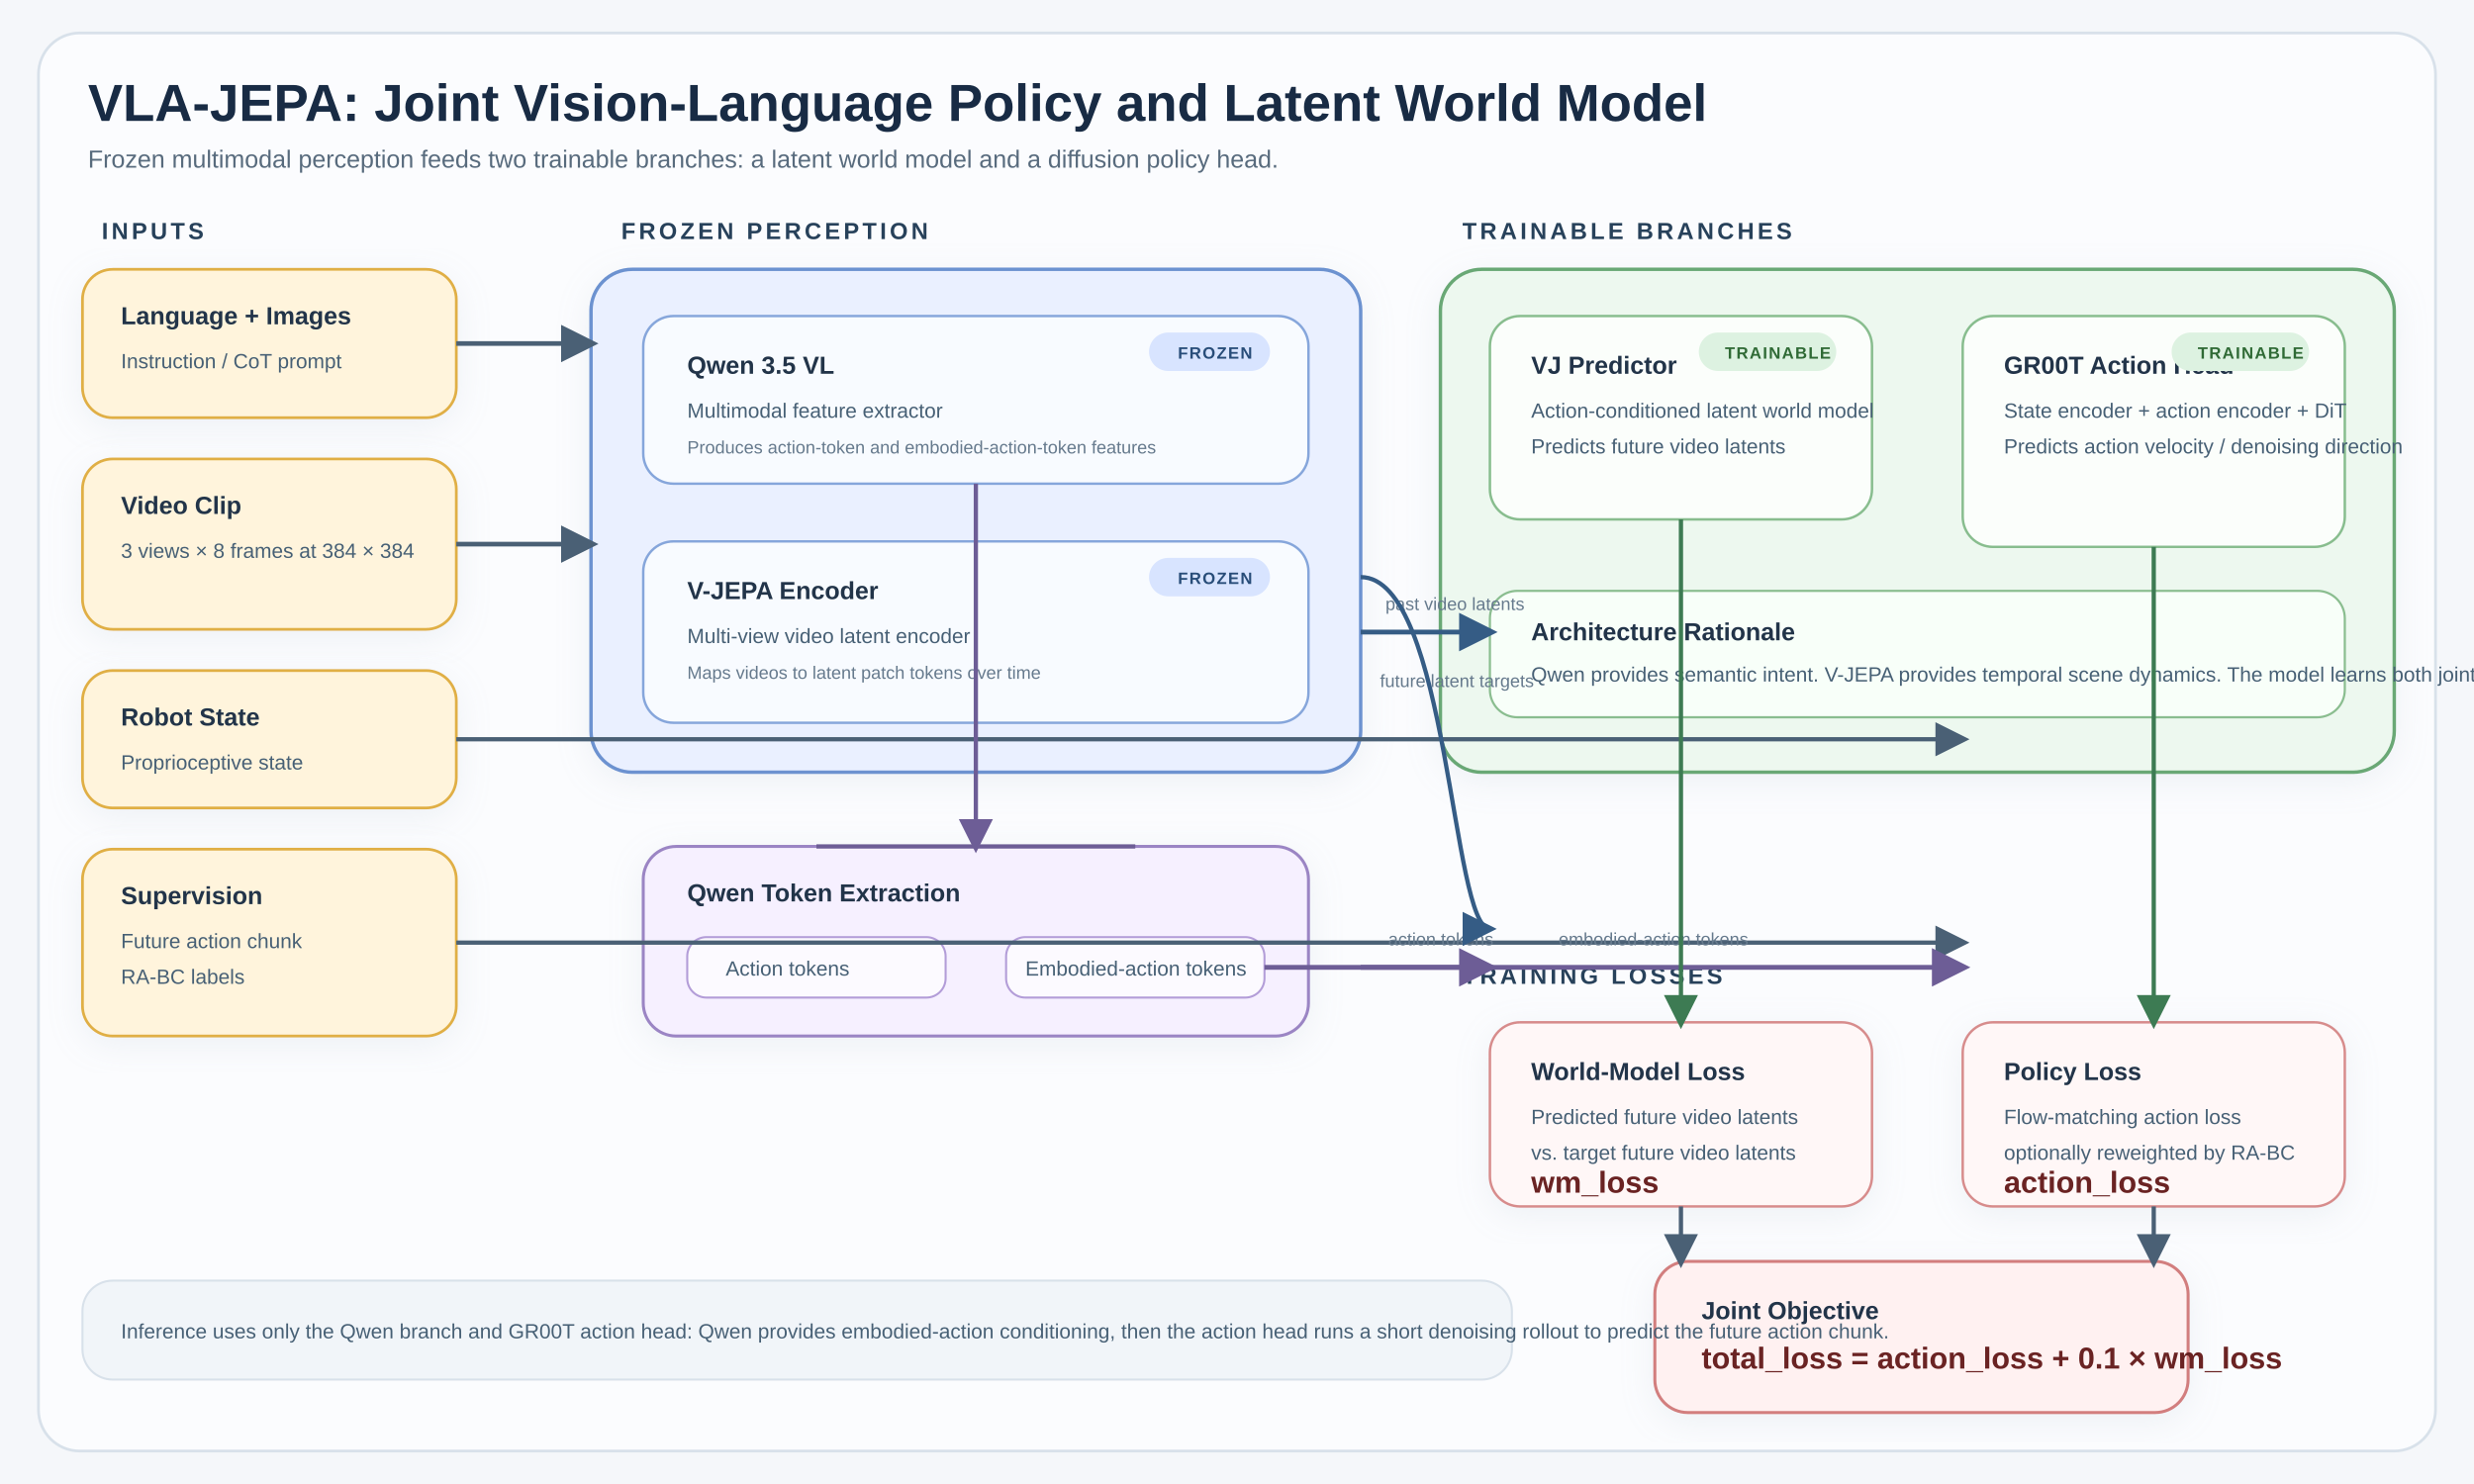
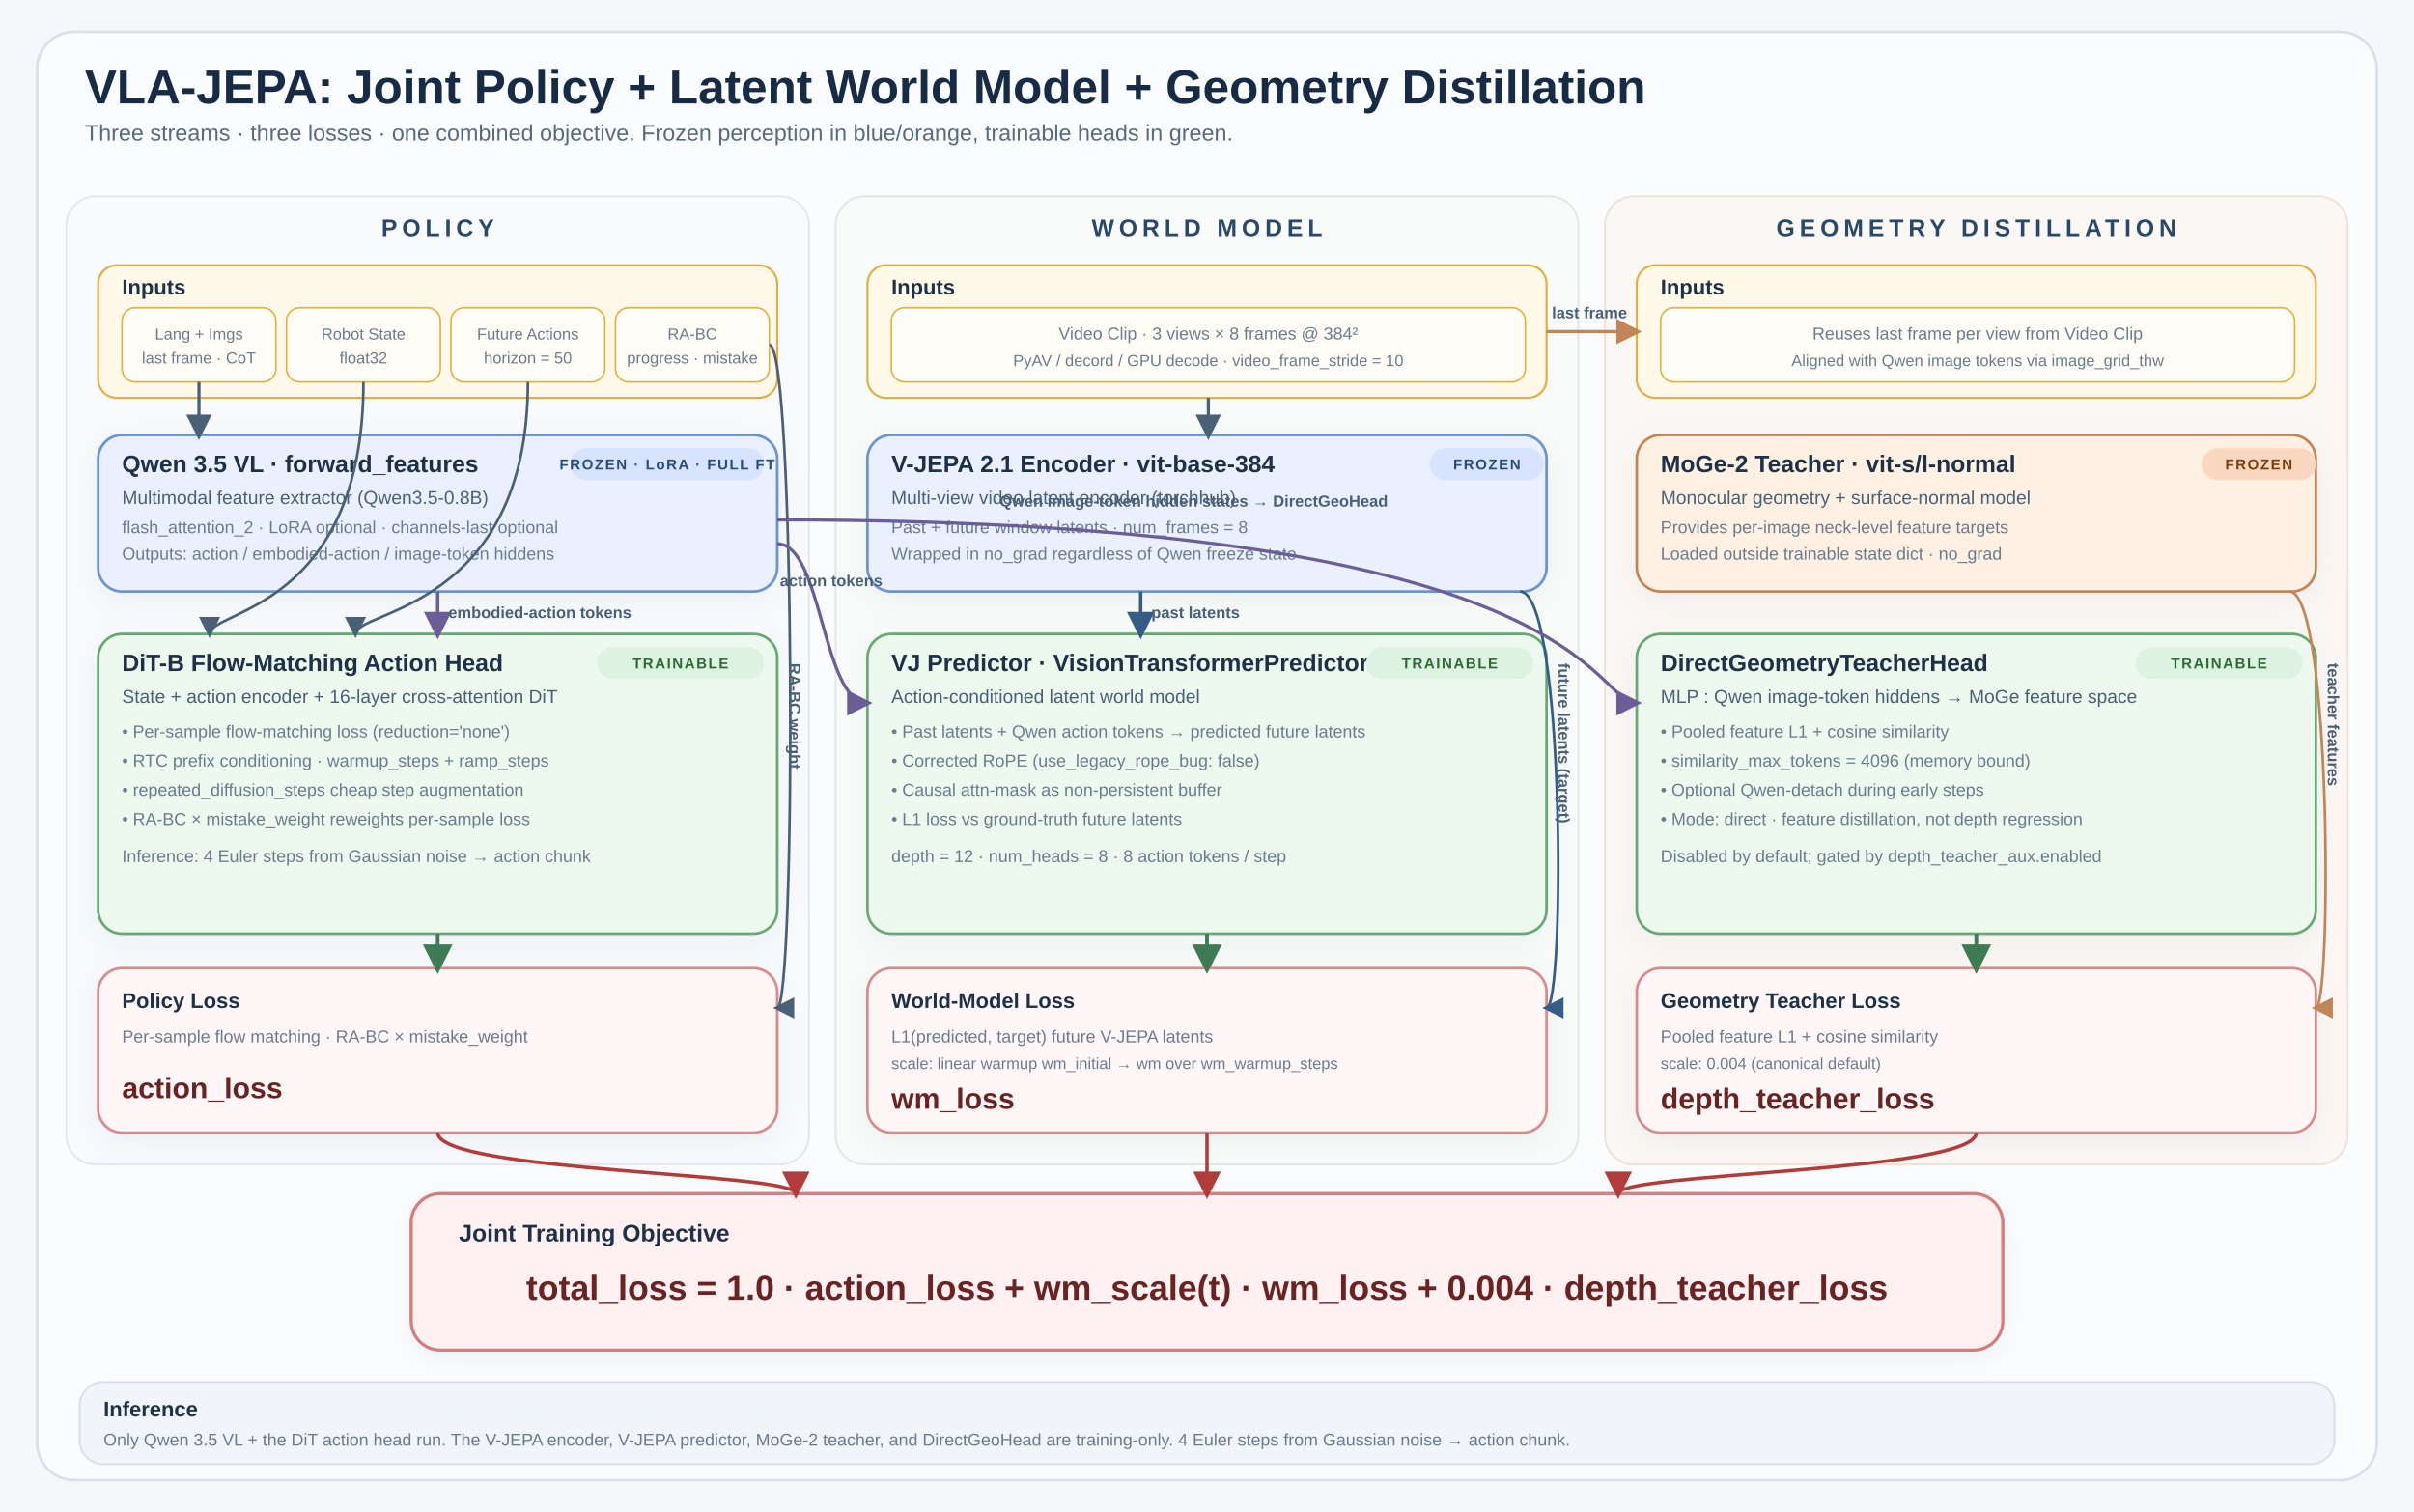
- <svg xmlns="http://www.w3.org/2000/svg" width="1800" height="1080" viewBox="0 0 1800 1080" fill="none">
+ <svg xmlns="http://www.w3.org/2000/svg" width="1820" height="1140" viewBox="0 0 1820 1140" fill="none">
  <defs>
    <style>
-       .title { font: 700 38px 'Helvetica Neue', Arial, sans-serif; fill: #182B44; }
-       .subtitle { font: 500 18px 'Helvetica Neue', Arial, sans-serif; fill: #586B7D; }
-       .section { font: 700 17px 'Helvetica Neue', Arial, sans-serif; fill: #27415A; letter-spacing: 0.14em; }
-       .label { font: 700 18px 'Helvetica Neue', Arial, sans-serif; fill: #223449; }
-       .body { font: 500 15px 'Helvetica Neue', Arial, sans-serif; fill: #476075; }
-       .small { font: 500 13px 'Helvetica Neue', Arial, sans-serif; fill: #667A8D; }
-       .chip { font: 700 12px 'Helvetica Neue', Arial, sans-serif; letter-spacing: 0.08em; }
+       .title { font: 700 36px 'Helvetica Neue', Arial, sans-serif; fill: #182B44; }
+       .subtitle { font: 500 17px 'Helvetica Neue', Arial, sans-serif; fill: #586B7D; }
+       .laneTitle { font: 700 18px 'Helvetica Neue', Arial, sans-serif; fill: #2A4868; letter-spacing: 0.2em; }
+       .label { font: 700 18px 'Helvetica Neue', Arial, sans-serif; fill: #1F3147; }
+       .labelSm { font: 700 16px 'Helvetica Neue', Arial, sans-serif; fill: #1F3147; }
+       .body { font: 500 14px 'Helvetica Neue', Arial, sans-serif; fill: #4A6075; }
+       .small { font: 500 13px 'Helvetica Neue', Arial, sans-serif; fill: #6A7C8E; }
+       .micro { font: 500 12px 'Helvetica Neue', Arial, sans-serif; fill: #6A7C8E; }
+       .edge { font: 700 12px 'Helvetica Neue', Arial, sans-serif; fill: #4A6075; }
+       .chip { font: 700 11px 'Helvetica Neue', Arial, sans-serif; letter-spacing: 0.10em; }
+       .chipBig { font: 700 12px 'Helvetica Neue', Arial, sans-serif; letter-spacing: 0.10em; }
      .formula { font: 700 22px 'Helvetica Neue', Arial, sans-serif; fill: #6A2323; }
+       .formulaBig { font: 700 26px 'Helvetica Neue', Arial, sans-serif; fill: #6A2323; }
+       .footer { font: 500 13px 'Helvetica Neue', Arial, sans-serif; fill: #67768A; }
    </style>
    <filter id="shadow" x="-20%" y="-20%" width="140%" height="140%">
-       <feDropShadow dx="0" dy="6" stdDeviation="12" flood-color="#AAB6C3" flood-opacity="0.16" />
+       <feDropShadow dx="0" dy="6" stdDeviation="10" flood-color="#AAB6C3" flood-opacity="0.16" />
    </filter>
    <marker id="arrowSlate" viewBox="0 0 10 10" refX="8" refY="5" markerWidth="8" markerHeight="8" orient="auto-start-reverse">
      <path d="M 0 0 L 10 5 L 0 10 z" fill="#4A6075" />
    </marker>
    <marker id="arrowBlue" viewBox="0 0 10 10" refX="8" refY="5" markerWidth="8" markerHeight="8" orient="auto-start-reverse">
      <path d="M 0 0 L 10 5 L 0 10 z" fill="#355C85" />
    </marker>
    <marker id="arrowPurple" viewBox="0 0 10 10" refX="8" refY="5" markerWidth="8" markerHeight="8" orient="auto-start-reverse">
      <path d="M 0 0 L 10 5 L 0 10 z" fill="#6D5D96" />
    </marker>
    <marker id="arrowGreen" viewBox="0 0 10 10" refX="8" refY="5" markerWidth="8" markerHeight="8" orient="auto-start-reverse">
      <path d="M 0 0 L 10 5 L 0 10 z" fill="#3D7B53" />
    </marker>
+     <marker id="arrowOrange" viewBox="0 0 10 10" refX="8" refY="5" markerWidth="8" markerHeight="8" orient="auto-start-reverse">
+       <path d="M 0 0 L 10 5 L 0 10 z" fill="#C28556" />
+     </marker>
+     <marker id="arrowRed" viewBox="0 0 10 10" refX="8" refY="5" markerWidth="8" markerHeight="8" orient="auto-start-reverse">
+       <path d="M 0 0 L 10 5 L 0 10 z" fill="#B23B3B" />
+     </marker>
  </defs>
-   <rect width="1800" height="1080" fill="#F5F7FA" />
-   <rect x="28" y="24" width="1744" height="1032" rx="30" fill="#FBFCFE" stroke="#D8E1EA" stroke-width="2" />
-   <text x="64" y="88" class="title">VLA-JEPA: Joint Vision-Language Policy and Latent World Model</text>
-   <text x="64" y="122" class="subtitle">Frozen multimodal perception feeds two trainable branches: a latent world model and a diffusion policy head.</text>
-   <text x="74" y="174" class="section">INPUTS</text>
-   <text x="452" y="174" class="section">FROZEN PERCEPTION</text>
-   <text x="1064" y="174" class="section">TRAINABLE BRANCHES</text>
-   <text x="1064" y="716" class="section">TRAINING LOSSES</text>
-   <rect x="60" y="196" width="272" height="108" rx="22" fill="#FFF4DC" stroke="#E0AF45" stroke-width="2" filter="url(#shadow)" />
-   <text x="88" y="236" class="label">Language + Images</text>
-   <text x="88" y="268" class="body">Instruction / CoT prompt</text>
-   <rect x="60" y="334" width="272" height="124" rx="22" fill="#FFF4DC" stroke="#E0AF45" stroke-width="2" filter="url(#shadow)" />
-   <text x="88" y="374" class="label">Video Clip</text>
-   <text x="88" y="406" class="body">3 views × 8 frames at 384 × 384</text>
-   <rect x="60" y="488" width="272" height="100" rx="22" fill="#FFF4DC" stroke="#E0AF45" stroke-width="2" filter="url(#shadow)" />
-   <text x="88" y="528" class="label">Robot State</text>
-   <text x="88" y="560" class="body">Proprioceptive state</text>
-   <rect x="60" y="618" width="272" height="136" rx="22" fill="#FFF4DC" stroke="#E0AF45" stroke-width="2" filter="url(#shadow)" />
-   <text x="88" y="658" class="label">Supervision</text>
-   <text x="88" y="690" class="body">Future action chunk</text>
-   <text x="88" y="716" class="body">RA-BC labels</text>
-   <rect x="430" y="196" width="560" height="366" rx="30" fill="#EAF0FF" stroke="#6C92D0" stroke-width="2.5" filter="url(#shadow)" />
-   <rect x="468" y="230" width="484" height="122" rx="22" fill="#F8FBFF" stroke="#86A6DB" stroke-width="1.8" />
-   <text x="500" y="272" class="label">Qwen 3.5 VL</text>
-   <text x="500" y="304" class="body">Multimodal feature extractor</text>
-   <text x="500" y="330" class="small">Produces action-token and embodied-action-token features</text>
-   <rect x="836" y="242" width="88" height="28" rx="14" fill="#D8E4FF" />
-   <text x="857" y="261" class="chip" fill="#284D79">FROZEN</text>
-   <rect x="468" y="394" width="484" height="132" rx="22" fill="#F8FBFF" stroke="#86A6DB" stroke-width="1.8" />
-   <text x="500" y="436" class="label">V-JEPA Encoder</text>
-   <text x="500" y="468" class="body">Multi-view video latent encoder</text>
-   <text x="500" y="494" class="small">Maps videos to latent patch tokens over time</text>
-   <rect x="836" y="406" width="88" height="28" rx="14" fill="#D8E4FF" />
-   <text x="857" y="425" class="chip" fill="#284D79">FROZEN</text>
-   <rect x="468" y="616" width="484" height="138" rx="24" fill="#F6F0FF" stroke="#9B85C4" stroke-width="2.2" filter="url(#shadow)" />
-   <text x="500" y="656" class="label">Qwen Token Extraction</text>
-   <rect x="500" y="682" width="188" height="44" rx="14" fill="#FCFAFF" stroke="#B39DD8" stroke-width="1.5" />
-   <text x="528" y="710" class="body">Action tokens</text>
-   <rect x="732" y="682" width="188" height="44" rx="14" fill="#FCFAFF" stroke="#B39DD8" stroke-width="1.5" />
-   <text x="746" y="710" class="body">Embodied-action tokens</text>
-   <rect x="1048" y="196" width="694" height="366" rx="30" fill="#EDF8EF" stroke="#69A875" stroke-width="2.5" filter="url(#shadow)" />
-   <rect x="1084" y="230" width="278" height="148" rx="22" fill="#FBFEFB" stroke="#88BD8E" stroke-width="1.8" />
-   <text x="1114" y="272" class="label">VJ Predictor</text>
-   <text x="1114" y="304" class="body">Action-conditioned latent world model</text>
-   <text x="1114" y="330" class="body">Predicts future video latents</text>
-   <rect x="1236" y="242" width="100" height="28" rx="14" fill="#DDF2E1" />
-   <text x="1255" y="261" class="chip" fill="#2F6A35">TRAINABLE</text>
-   <rect x="1428" y="230" width="278" height="168" rx="22" fill="#FBFEFB" stroke="#88BD8E" stroke-width="1.8" />
-   <text x="1458" y="272" class="label">GR00T Action Head</text>
-   <text x="1458" y="304" class="body">State encoder + action encoder + DiT</text>
-   <text x="1458" y="330" class="body">Predicts action velocity / denoising direction</text>
-   <rect x="1580" y="242" width="100" height="28" rx="14" fill="#DDF2E1" />
-   <text x="1599" y="261" class="chip" fill="#2F6A35">TRAINABLE</text>
-   <rect x="1084" y="430" width="622" height="92" rx="20" fill="#F8FFF9" stroke="#8ABD8F" stroke-width="1.6" />
-   <text x="1114" y="466" class="label">Architecture Rationale</text>
-   <text x="1114" y="496" class="body">Qwen provides semantic intent. V-JEPA provides temporal scene dynamics. The model learns both jointly.</text>
-   <rect x="1084" y="744" width="278" height="134" rx="22" fill="#FFF7F7" stroke="#D78C8C" stroke-width="1.8" filter="url(#shadow)" />
-   <text x="1114" y="786" class="label">World-Model Loss</text>
-   <text x="1114" y="818" class="body">Predicted future video latents</text>
-   <text x="1114" y="844" class="body">vs. target future video latents</text>
-   <text x="1114" y="868" class="formula">wm_loss</text>
-   <rect x="1428" y="744" width="278" height="134" rx="22" fill="#FFF7F7" stroke="#D78C8C" stroke-width="1.8" filter="url(#shadow)" />
-   <text x="1458" y="786" class="label">Policy Loss</text>
-   <text x="1458" y="818" class="body">Flow-matching action loss</text>
-   <text x="1458" y="844" class="body">optionally reweighted by RA-BC</text>
-   <text x="1458" y="868" class="formula">action_loss</text>
-   <rect x="1204" y="918" width="388" height="110" rx="24" fill="#FFF1F1" stroke="#D27E7E" stroke-width="2.2" filter="url(#shadow)" />
-   <text x="1238" y="960" class="label">Joint Objective</text>
-   <text x="1238" y="996" class="formula">total_loss = action_loss + 0.1 × wm_loss</text>
-   <path d="M332 250 H430" stroke="#4A6075" stroke-width="3.4" marker-end="url(#arrowSlate)" />
-   <path d="M332 396 H430" stroke="#4A6075" stroke-width="3.4" marker-end="url(#arrowSlate)" />
-   <path d="M332 538 H1428" stroke="#4A6075" stroke-width="3.1" marker-end="url(#arrowSlate)" />
-   <path d="M332 686 H1428" stroke="#4A6075" stroke-width="3.1" marker-end="url(#arrowSlate)" />
-   <path d="M710 352 V616" stroke="#6D5D96" stroke-width="3.1" marker-end="url(#arrowPurple)" />
-   <path d="M710 616 H594" stroke="#6D5D96" stroke-width="3.1" />
-   <path d="M710 616 H826" stroke="#6D5D96" stroke-width="3.1" />
-   <path d="M990 460 H1084" stroke="#355C85" stroke-width="3.5" marker-end="url(#arrowBlue)" />
-   <text x="1008" y="444" class="small">past video latents</text>
-   <path d="M990 704 H1084" stroke="#6D5D96" stroke-width="3.5" marker-end="url(#arrowPurple)" />
-   <text x="1010" y="688" class="small">action tokens</text>
-   <path d="M920 704 H1428" stroke="#6D5D96" stroke-width="3.5" marker-end="url(#arrowPurple)" />
-   <text x="1134" y="688" class="small">embodied-action tokens</text>
-   <path d="M990 420 C1054 420 1056 676 1084 676" stroke="#355C85" stroke-width="3.1" fill="none" marker-end="url(#arrowBlue)" />
-   <text x="1004" y="500" class="small">future latent targets</text>
-   <path d="M1223 378 V744" stroke="#3D7B53" stroke-width="3.1" marker-end="url(#arrowGreen)" />
-   <path d="M1567 398 V744" stroke="#3D7B53" stroke-width="3.1" marker-end="url(#arrowGreen)" />
-   <path d="M1223 878 V918" stroke="#4A6075" stroke-width="3.1" marker-end="url(#arrowSlate)" />
-   <path d="M1567 878 V918" stroke="#4A6075" stroke-width="3.1" marker-end="url(#arrowSlate)" />
-   <rect x="60" y="932" width="1040" height="72" rx="22" fill="#F1F5F9" stroke="#D8E1EA" stroke-width="1.5" />
-   <text x="88" y="974" class="body">Inference uses only the Qwen branch and GR00T action head: Qwen provides embodied-action conditioning, then the action head runs a short denoising rollout to predict the future action chunk.</text>
+   <rect width="1820" height="1140" fill="#F5F7FA" />
+   <rect x="28" y="24" width="1764" height="1092" rx="28" fill="#FBFCFE" stroke="#D8E1EA" stroke-width="2" />
+   <text x="64" y="78" class="title">VLA-JEPA: Joint Policy + Latent World Model + Geometry Distillation</text>
+   <text x="64" y="106" class="subtitle">Three streams · three losses · one combined objective. Frozen perception in blue/orange, trainable heads in green.</text>
+   <rect x="50" y="148" width="560" height="730" rx="22" fill="#F8FAFD" stroke="#E2E9F1" stroke-width="1.5" />
+   <rect x="630" y="148" width="560" height="730" rx="22" fill="#F8FBF9" stroke="#E0EAE2" stroke-width="1.5" />
+   <rect x="1210" y="148" width="560" height="730" rx="22" fill="#FBF7F4" stroke="#EFE3D8" stroke-width="1.5" />
+   <text x="330" y="178" class="laneTitle" text-anchor="middle">POLICY</text>
+   <text x="910" y="178" class="laneTitle" text-anchor="middle">WORLD MODEL</text>
+   <text x="1490" y="178" class="laneTitle" text-anchor="middle">GEOMETRY DISTILLATION</text>
+   <rect x="74" y="200" width="512" height="100" rx="14" fill="#FFF9EA" stroke="#E0AF45" stroke-width="1.6" />
+   <text x="92" y="222" class="labelSm">Inputs</text>
+   <rect x="92" y="232" width="116" height="56" rx="10" fill="#FFFDF5" stroke="#E0AF45" stroke-width="1.2" />
+   <text x="150" y="256" class="micro" text-anchor="middle">Lang + Imgs</text>
+   <text x="150" y="274" class="micro" text-anchor="middle">last frame · CoT</text>
+   <rect x="216" y="232" width="116" height="56" rx="10" fill="#FFFDF5" stroke="#E0AF45" stroke-width="1.2" />
+   <text x="274" y="256" class="micro" text-anchor="middle">Robot State</text>
+   <text x="274" y="274" class="micro" text-anchor="middle">float32</text>
+   <rect x="340" y="232" width="116" height="56" rx="10" fill="#FFFDF5" stroke="#E0AF45" stroke-width="1.2" />
+   <text x="398" y="256" class="micro" text-anchor="middle">Future Actions</text>
+   <text x="398" y="274" class="micro" text-anchor="middle">horizon = 50</text>
+   <rect x="464" y="232" width="116" height="56" rx="10" fill="#FFFDF5" stroke="#E0AF45" stroke-width="1.2" />
+   <text x="522" y="256" class="micro" text-anchor="middle">RA-BC</text>
+   <text x="522" y="274" class="micro" text-anchor="middle">progress · mistake</text>
+   <rect x="74" y="328" width="512" height="118" rx="18" fill="#EAF0FF" stroke="#6C92D0" stroke-width="2" filter="url(#shadow)" />
+   <text x="92" y="356" class="label">Qwen 3.5 VL · forward_features</text>
+   <text x="92" y="380" class="body">Multimodal feature extractor (Qwen3.5-0.8B)</text>
+   <text x="92" y="402" class="small">flash_attention_2 · LoRA optional · channels-last optional</text>
+   <text x="92" y="422" class="small">Outputs: action / embodied-action / image-token hiddens</text>
+   <rect x="430" y="338" width="146" height="24" rx="12" fill="#D8E4FF" />
+   <text x="503" y="354" class="chip" text-anchor="middle" fill="#284D79">FROZEN · LoRA · FULL FT</text>
+   <rect x="74" y="478" width="512" height="226" rx="18" fill="#EDF8EF" stroke="#69A875" stroke-width="2" filter="url(#shadow)" />
+   <text x="92" y="506" class="label">DiT-B Flow-Matching Action Head</text>
+   <text x="92" y="530" class="body">State + action encoder + 16-layer cross-attention DiT</text>
+   <text x="92" y="556" class="small">• Per-sample flow-matching loss (reduction='none')</text>
+   <text x="92" y="578" class="small">• RTC prefix conditioning · warmup_steps + ramp_steps</text>
+   <text x="92" y="600" class="small">• repeated_diffusion_steps cheap step augmentation</text>
+   <text x="92" y="622" class="small">• RA-BC × mistake_weight reweights per-sample loss</text>
+   <text x="92" y="650" class="small">Inference: 4 Euler steps from Gaussian noise → action chunk</text>
+   <rect x="450" y="488" width="126" height="24" rx="12" fill="#DDF2E1" />
+   <text x="513" y="504" class="chip" text-anchor="middle" fill="#2F6A35">TRAINABLE</text>
+   <rect x="74" y="730" width="512" height="124" rx="18" fill="#FFF7F7" stroke="#D78C8C" stroke-width="2" filter="url(#shadow)" />
+   <text x="92" y="760" class="labelSm">Policy Loss</text>
+   <text x="92" y="786" class="small">Per-sample flow matching · RA-BC × mistake_weight</text>
+   <text x="92" y="828" class="formula">action_loss</text>
+   <rect x="654" y="200" width="512" height="100" rx="14" fill="#FFF9EA" stroke="#E0AF45" stroke-width="1.6" />
+   <text x="672" y="222" class="labelSm">Inputs</text>
+   <rect x="672" y="232" width="478" height="56" rx="10" fill="#FFFDF5" stroke="#E0AF45" stroke-width="1.2" />
+   <text x="911" y="256" class="small" text-anchor="middle">Video Clip · 3 views × 8 frames @ 384²</text>
+   <text x="911" y="276" class="micro" text-anchor="middle">PyAV / decord / GPU decode · video_frame_stride = 10</text>
+   <rect x="654" y="328" width="512" height="118" rx="18" fill="#EAF0FF" stroke="#6C92D0" stroke-width="2" filter="url(#shadow)" />
+   <text x="672" y="356" class="label">V-JEPA 2.1 Encoder · vit-base-384</text>
+   <text x="672" y="380" class="body">Multi-view video latent encoder (torchhub)</text>
+   <text x="672" y="402" class="small">Past + future window latents · num_frames = 8</text>
+   <text x="672" y="422" class="small">Wrapped in no_grad regardless of Qwen freeze state</text>
+   <rect x="1078" y="338" width="86" height="24" rx="12" fill="#D8E4FF" />
+   <text x="1121" y="354" class="chip" text-anchor="middle" fill="#284D79">FROZEN</text>
+   <rect x="654" y="478" width="512" height="226" rx="18" fill="#EDF8EF" stroke="#69A875" stroke-width="2" filter="url(#shadow)" />
+   <text x="672" y="506" class="label">VJ Predictor · VisionTransformerPredictorAC</text>
+   <text x="672" y="530" class="body">Action-conditioned latent world model</text>
+   <text x="672" y="556" class="small">• Past latents + Qwen action tokens → predicted future latents</text>
+   <text x="672" y="578" class="small">• Corrected RoPE (use_legacy_rope_bug: false)</text>
+   <text x="672" y="600" class="small">• Causal attn-mask as non-persistent buffer</text>
+   <text x="672" y="622" class="small">• L1 loss vs ground-truth future latents</text>
+   <text x="672" y="650" class="small">depth = 12 · num_heads = 8 · 8 action tokens / step</text>
+   <rect x="1030" y="488" width="126" height="24" rx="12" fill="#DDF2E1" />
+   <text x="1093" y="504" class="chip" text-anchor="middle" fill="#2F6A35">TRAINABLE</text>
+   <rect x="654" y="730" width="512" height="124" rx="18" fill="#FFF7F7" stroke="#D78C8C" stroke-width="2" filter="url(#shadow)" />
+   <text x="672" y="760" class="labelSm">World-Model Loss</text>
+   <text x="672" y="786" class="small">L1(predicted, target) future V-JEPA latents</text>
+   <text x="672" y="806" class="micro">scale: linear warmup wm_initial → wm over wm_warmup_steps</text>
+   <text x="672" y="836" class="formula">wm_loss</text>
+   <rect x="1234" y="200" width="512" height="100" rx="14" fill="#FFF9EA" stroke="#E0AF45" stroke-width="1.6" />
+   <text x="1252" y="222" class="labelSm">Inputs</text>
+   <rect x="1252" y="232" width="478" height="56" rx="10" fill="#FFFDF5" stroke="#E0AF45" stroke-width="1.2" />
+   <text x="1491" y="256" class="small" text-anchor="middle">Reuses last frame per view from Video Clip</text>
+   <text x="1491" y="276" class="micro" text-anchor="middle">Aligned with Qwen image tokens via image_grid_thw</text>
+   <rect x="1234" y="328" width="512" height="118" rx="18" fill="#FFF0E4" stroke="#C28556" stroke-width="2" filter="url(#shadow)" />
+   <text x="1252" y="356" class="label">MoGe-2 Teacher · vit-s/l-normal</text>
+   <text x="1252" y="380" class="body">Monocular geometry + surface-normal model</text>
+   <text x="1252" y="402" class="small">Provides per-image neck-level feature targets</text>
+   <text x="1252" y="422" class="small">Loaded outside trainable state dict · no_grad</text>
+   <rect x="1660" y="338" width="86" height="24" rx="12" fill="#FAD8C0" />
+   <text x="1703" y="354" class="chip" text-anchor="middle" fill="#7A3F0E">FROZEN</text>
+   <rect x="1234" y="478" width="512" height="226" rx="18" fill="#EDF8EF" stroke="#69A875" stroke-width="2" filter="url(#shadow)" />
+   <text x="1252" y="506" class="label">DirectGeometryTeacherHead</text>
+   <text x="1252" y="530" class="body">MLP : Qwen image-token hiddens → MoGe feature space</text>
+   <text x="1252" y="556" class="small">• Pooled feature L1 + cosine similarity</text>
+   <text x="1252" y="578" class="small">• similarity_max_tokens = 4096 (memory bound)</text>
+   <text x="1252" y="600" class="small">• Optional Qwen-detach during early steps</text>
+   <text x="1252" y="622" class="small">• Mode: direct · feature distillation, not depth regression</text>
+   <text x="1252" y="650" class="small">Disabled by default; gated by depth_teacher_aux.enabled</text>
+   <rect x="1610" y="488" width="126" height="24" rx="12" fill="#DDF2E1" />
+   <text x="1673" y="504" class="chip" text-anchor="middle" fill="#2F6A35">TRAINABLE</text>
+   <rect x="1234" y="730" width="512" height="124" rx="18" fill="#FFF7F7" stroke="#D78C8C" stroke-width="2" filter="url(#shadow)" />
+   <text x="1252" y="760" class="labelSm">Geometry Teacher Loss</text>
+   <text x="1252" y="786" class="small">Pooled feature L1 + cosine similarity</text>
+   <text x="1252" y="806" class="micro">scale: 0.004 (canonical default)</text>
+   <text x="1252" y="836" class="formula">depth_teacher_loss</text>
+   <path d="M150 288 V328" stroke="#4A6075" stroke-width="2.4" marker-end="url(#arrowSlate)" />
+   <path d="M274 288 C 274 460 158 460 158 478" stroke="#4A6075" stroke-width="2.0" fill="none" marker-end="url(#arrowSlate)" />
+   <path d="M398 288 C 398 460 268 460 268 478" stroke="#4A6075" stroke-width="2.0" fill="none" marker-end="url(#arrowSlate)" />
+   <path d="M580 260 C 600 260 600 760 586 760" stroke="#4A6075" stroke-width="2.0" fill="none" marker-end="url(#arrowSlate)" />
+   <text x="595" y="500" class="edge" transform="rotate(90 595 500)">RA-BC weight</text>
+   <path d="M330 446 V478" stroke="#6D5D96" stroke-width="2.6" marker-end="url(#arrowPurple)" />
+   <text x="338" y="466" class="edge" fill="#5A4685">embodied-action tokens</text>
+   <path d="M330 704 V730" stroke="#3D7B53" stroke-width="2.8" marker-end="url(#arrowGreen)" />
+   <path d="M911 300 V328" stroke="#4A6075" stroke-width="2.4" marker-end="url(#arrowSlate)" />
+   <path d="M860 446 V478" stroke="#355C85" stroke-width="2.6" marker-end="url(#arrowBlue)" />
+   <text x="868" y="466" class="edge" fill="#1B4163">past latents</text>
+   <path d="M1146 446 C 1180 446 1180 760 1166 760" stroke="#355C85" stroke-width="2.0" fill="none" marker-end="url(#arrowBlue)" />
+   <text x="1175" y="500" class="edge" fill="#1B4163" transform="rotate(90 1175 500)">future latents (target)</text>
+   <path d="M910 704 V730" stroke="#3D7B53" stroke-width="2.8" marker-end="url(#arrowGreen)" />
+   <path d="M1726 446 C 1758 446 1758 760 1746 760" stroke="#C28556" stroke-width="2.0" fill="none" marker-end="url(#arrowOrange)" />
+   <text x="1755" y="500" class="edge" fill="#7A3F0E" transform="rotate(90 1755 500)">teacher features</text>
+   <path d="M1490 704 V730" stroke="#3D7B53" stroke-width="2.8" marker-end="url(#arrowGreen)" />
+   <path d="M1166 250 H1234" stroke="#C28556" stroke-width="2.4" marker-end="url(#arrowOrange)" />
+   <text x="1170" y="240" class="edge" fill="#7A3F0E">last frame</text>
+   <path d="M586 410 C 620 410 620 530 654 530" stroke="#6D5D96" stroke-width="2.4" fill="none" marker-end="url(#arrowPurple)" />
+   <text x="588" y="442" class="edge" fill="#5A4685">action tokens</text>
+   <path d="M586 392 C 1200 392 1200 530 1234 530" stroke="#6D5D96" stroke-width="2.4" fill="none" marker-end="url(#arrowPurple)" />
+   <text x="900" y="382" class="edge" fill="#5A4685" text-anchor="middle">Qwen image-token hidden states → DirectGeoHead</text>
+   <rect x="310" y="900" width="1200" height="118" rx="22" fill="#FFF1F1" stroke="#D27E7E" stroke-width="2.4" filter="url(#shadow)" />
+   <text x="346" y="936" class="label">Joint Training Objective</text>
+   <text x="910" y="980" class="formulaBig" text-anchor="middle">total_loss = 1.0 · action_loss  +  wm_scale(t) · wm_loss  +  0.004 · depth_teacher_loss</text>
+   <path d="M330 854 C 330 884 600 884 600 900" stroke="#B23B3B" stroke-width="2.6" fill="none" marker-end="url(#arrowRed)" />
+   <path d="M910 854 V900" stroke="#B23B3B" stroke-width="2.6" marker-end="url(#arrowRed)" />
+   <path d="M1490 854 C 1490 884 1220 884 1220 900" stroke="#B23B3B" stroke-width="2.6" fill="none" marker-end="url(#arrowRed)" />
+   <rect x="60" y="1042" width="1700" height="62" rx="18" fill="#F1F5F9" stroke="#D8E1EA" stroke-width="1.5" />
+   <text x="78" y="1068" class="labelSm">Inference</text>
+   <text x="78" y="1090" class="small">Only Qwen 3.5 VL + the DiT action head run. The V-JEPA encoder, V-JEPA predictor, MoGe-2 teacher, and DirectGeoHead are training-only. 4 Euler steps from Gaussian noise → action chunk.</text>
</svg>
